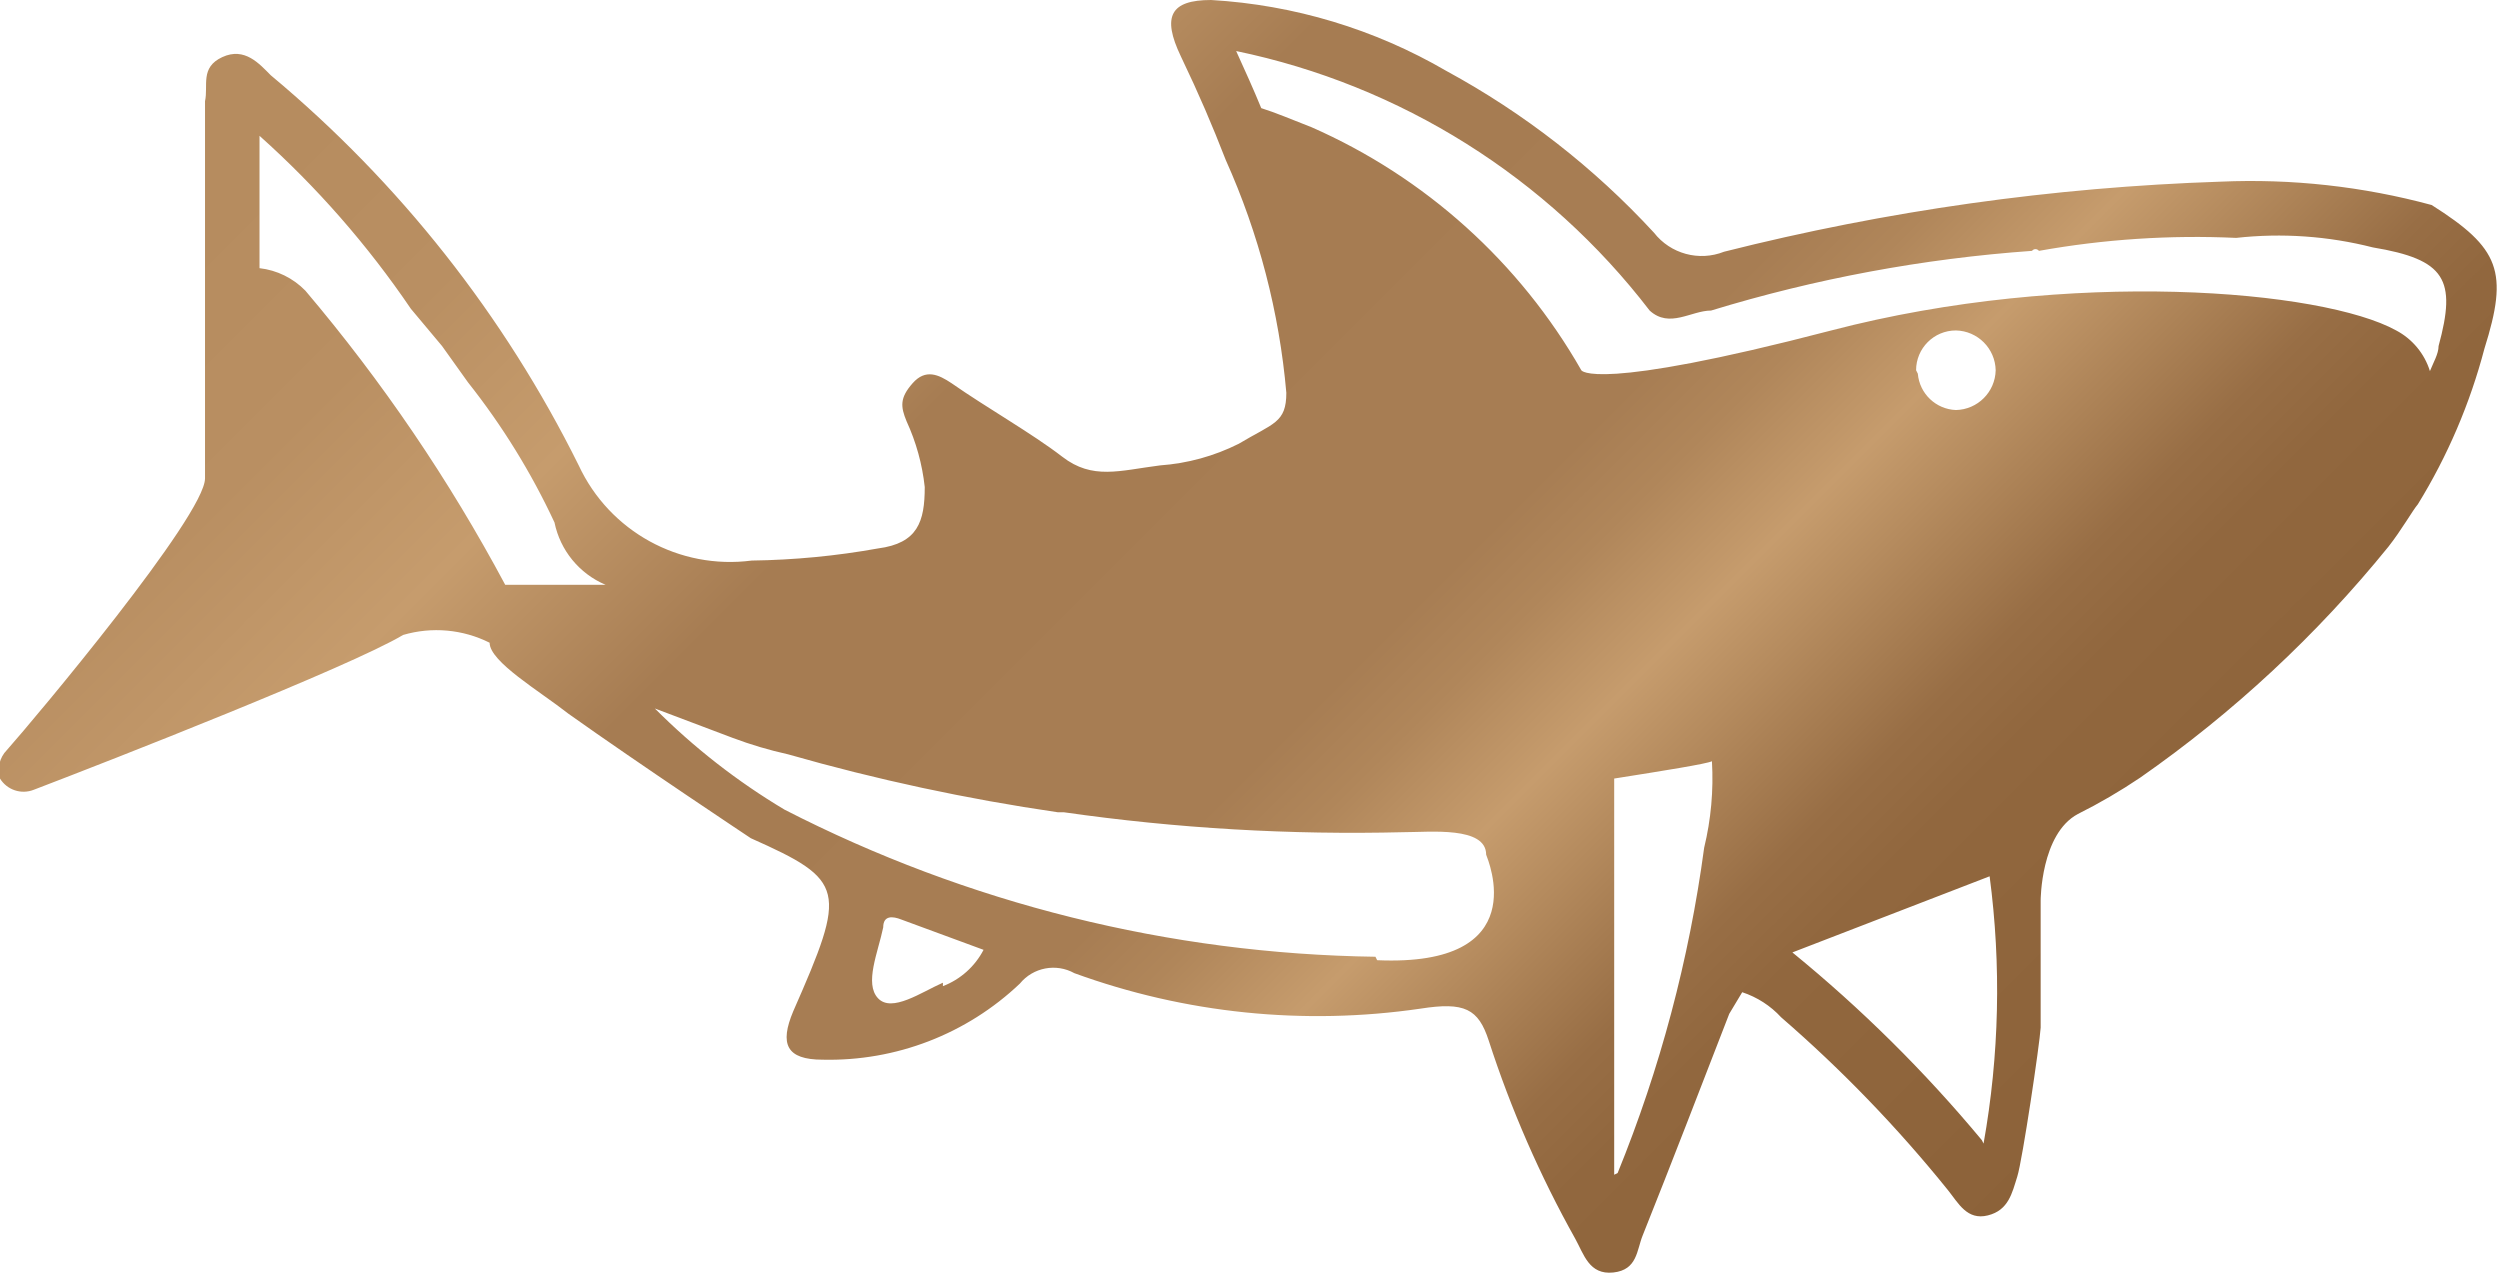
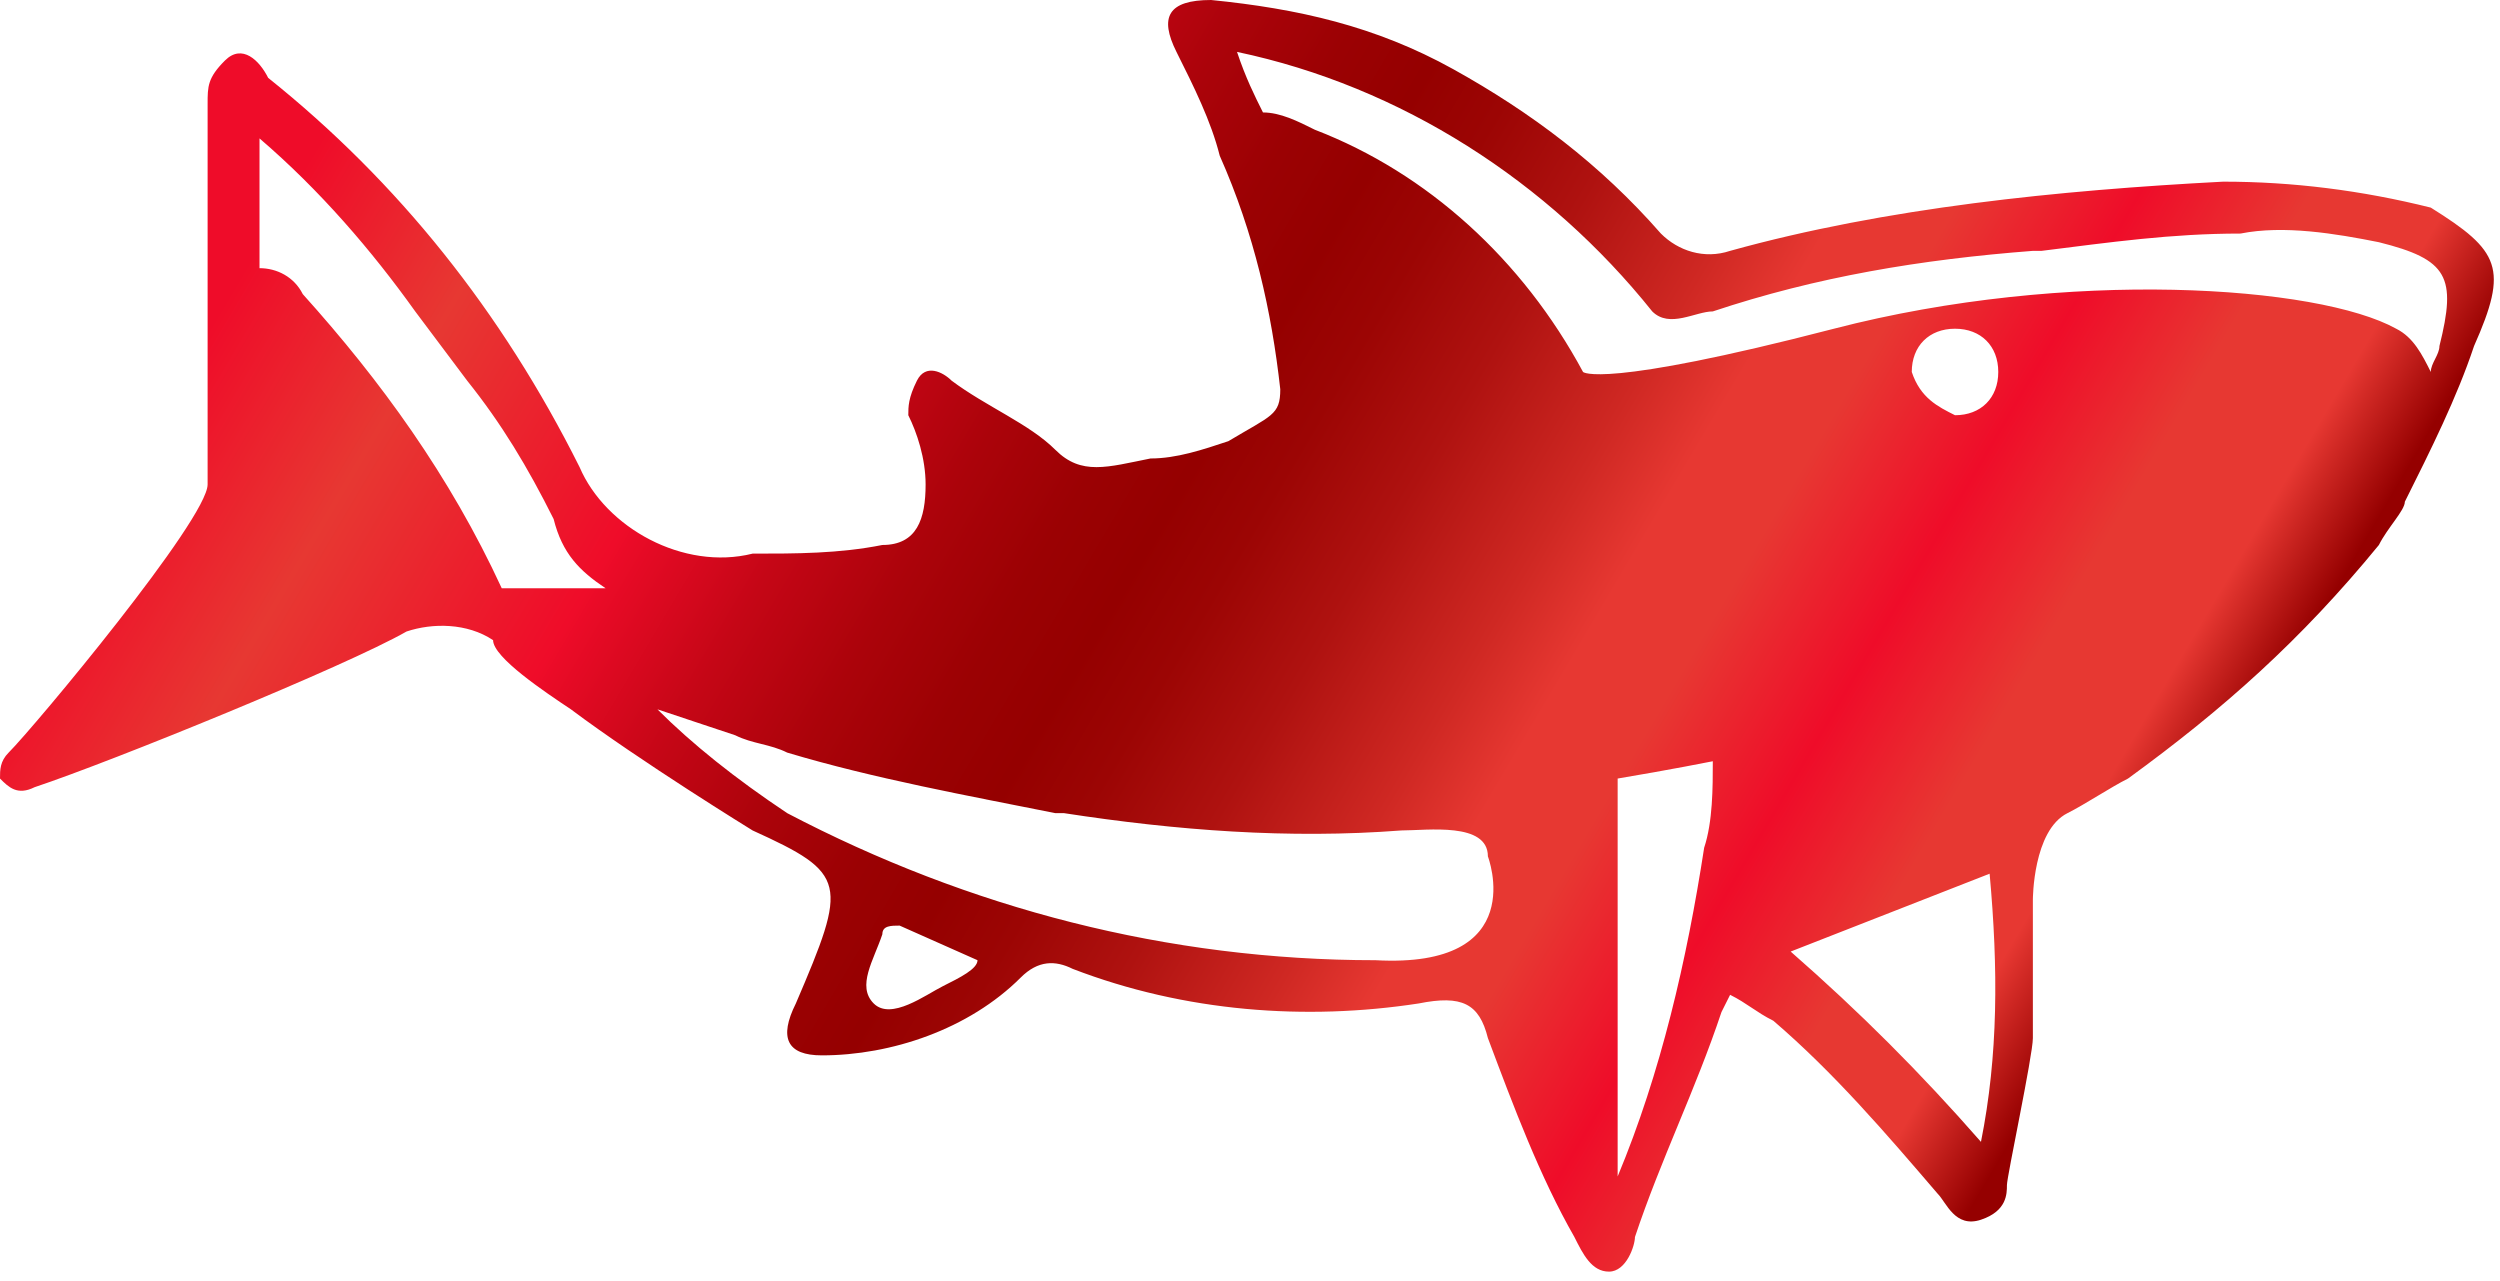
- <svg xmlns="http://www.w3.org/2000/svg" id="圖層_1" data-name="圖層 1" viewBox="0 0 28.9 14.78">
-   <defs>
-     <style>.cls-1{fill:url(#未命名漸層_26);}</style>
-     <linearGradient id="未命名漸層_26" x1="5.81" y1="-2.62" x2="22.88" y2="14.46" gradientUnits="userSpaceOnUse">
-       <stop offset="0.05" stop-color="#b68c5f" />
-       <stop offset="0.15" stop-color="#b98f62" />
-       <stop offset="0.25" stop-color="#c69c6d" />
-       <stop offset="0.36" stop-color="#a67c52" />
-       <stop offset="0.59" stop-color="#a77d53" />
-       <stop offset="0.63" stop-color="#b0865a" />
-       <stop offset="0.69" stop-color="#c69c6d" />
-       <stop offset="0.75" stop-color="#ad8357" />
-       <stop offset="0.8" stop-color="#986e45" />
-       <stop offset="0.84" stop-color="#91673e" />
-       <stop offset="1" stop-color="#8c6239" />
-     </linearGradient>
-   </defs>
-   <path class="cls-1" d="M28.11,2.37a8,8,0,0,0-2.44-.27,27.11,27.11,0,0,0-5.74.81.7.7,0,0,1-.81-.22A9.3,9.3,0,0,0,16.72.82,6.11,6.11,0,0,0,14,0c-.47,0-.57.19-.35.65s.36.79.52,1.2a8.35,8.35,0,0,1,.7,2.69c0,.35-.15.35-.55.59a2.41,2.41,0,0,1-.91.25c-.47.06-.78.17-1.13-.1S11.4,4.71,11,4.43c-.15-.1-.3-.17-.45,0s-.14.27-.07.44a2.45,2.45,0,0,1,.21.76c0,.4-.08.65-.54.71a8.91,8.91,0,0,1-1.46.14,1.93,1.93,0,0,1-2-1.1A13.93,13.93,0,0,0,3.13.87C3,.74,2.83.54,2.57.66s-.16.33-.2.51V4.23c0,.43,0,.87,0,1.3S.4,8.31.08,8.67A.33.33,0,0,0,0,9h0a.32.32,0,0,0,.39.13c.89-.34,3.65-1.42,4.27-1.79h0a1.37,1.37,0,0,1,1,.09c0,.22.58.56.91.82.83.59,2.11,1.44,2.11,1.44,1.1.49,1.11.59.49,2-.16.38-.08.56.34.56a3.2,3.2,0,0,0,2.28-.88.5.5,0,0,1,.63-.12,8.22,8.22,0,0,0,4,.41c.51-.08.67,0,.79.37a12.69,12.69,0,0,0,1,2.29c.1.18.16.42.44.39s.27-.26.34-.43c.34-.85.67-1.71,1-2.56l.15-.25a1.06,1.06,0,0,1,.45.29,15.53,15.53,0,0,1,1.93,2c.12.15.22.35.46.29s.28-.26.34-.45.26-1.54.27-1.72V11l0-.39v-.2s0-.77.43-1a6.44,6.44,0,0,0,.72-.42,14,14,0,0,0,2.87-2.67c.15-.19.28-.42.34-.49a6.66,6.66,0,0,0,.77-1.8C29,3.14,28.9,2.87,28.11,2.37ZM14.36,5.77ZM3.53,3.36A.88.88,0,0,0,3,3.1V2.63C3,2.33,3,2,3,1.57a10.87,10.87,0,0,1,1.75,2L5.11,4l.3.42a8.15,8.15,0,0,1,1,1.62A1,1,0,0,0,7,6.76l-1.16,0A19.38,19.38,0,0,0,3.53,3.36Zm7.37,8c-.25.11-.59.35-.75.18s0-.53.06-.82c0-.14.11-.13.21-.09l.95.35A.89.89,0,0,1,10.9,11.4Zm5-.3A15.43,15.43,0,0,1,9.07,9.36a7.67,7.67,0,0,1-1.5-1.17l.9.34a4.71,4.71,0,0,0,.64.19h0a23.81,23.81,0,0,0,3.12.67h.07a23.56,23.56,0,0,0,3.93.23c.3,0,.95-.07.95.26C17.2,9.94,17.74,11.18,15.92,11.1Zm2.76,2.52V9c.57-.09,1.07-.17,1.13-.2a3.4,3.4,0,0,1-.09,1,15.42,15.42,0,0,1-1,3.76Zm3.49-9.3h0a.46.46,0,0,1,.46-.46.47.47,0,0,1,.46.46h0a.47.47,0,0,1-.46.46A.46.46,0,0,1,22.17,4.32Zm.76,8.9a16,16,0,0,0-2.19-2.17L23,10.13A10.07,10.07,0,0,1,22.93,13.22ZM28.19,4c0,.09-.06.19-.1.29a.8.8,0,0,0-.39-.47c-.85-.47-3.77-.72-6.53,0s-2.89.46-2.89.46a6.69,6.69,0,0,0-3.12-2.81c-.23-.09-.42-.17-.58-.22-.09-.22-.19-.44-.29-.66a8.1,8.1,0,0,1,4.78,3c.23.21.48,0,.71,0a16.74,16.74,0,0,1,3.71-.69.05.05,0,0,1,.08,0,10.25,10.25,0,0,1,2.28-.15,4.43,4.43,0,0,1,1.58.11C28.27,3,28.4,3.23,28.19,4Z" />
+ <svg xmlns="http://www.w3.org/2000/svg" version="1.1" id="圖層_1" x="0px" y="0px" viewBox="0 0 28.9 14.8" style="enable-background:new 0 0 28.9 14.8;" xml:space="preserve">
+   <style type="text/css">
+ 	.st0{fill:url(#SVGID_1_);}
+ </style>
+   <linearGradient id="SVGID_1_" gradientUnits="userSpaceOnUse" x1="3.347" y1="-0.614" x2="28.112" y2="14.004">
+     <stop offset="5.000000e-02" style="stop-color:#EF0C29" />
+     <stop offset="0.129" style="stop-color:#E73832" />
+     <stop offset="0.234" style="stop-color:#EF0C29" />
+     <stop offset="0.24" style="stop-color:#EA0B27" />
+     <stop offset="0.293" style="stop-color:#C50616" />
+     <stop offset="0.342" style="stop-color:#AB030A" />
+     <stop offset="0.385" style="stop-color:#9B0103" />
+     <stop offset="0.419" style="stop-color:#950000" />
+     <stop offset="0.452" style="stop-color:#9C0504" />
+     <stop offset="0.499" style="stop-color:#AF1210" />
+     <stop offset="0.555" style="stop-color:#CF2823" />
+     <stop offset="0.59" style="stop-color:#E73832" />
+     <stop offset="0.63" style="stop-color:#E73832" />
+     <stop offset="0.691" style="stop-color:#EF0C29" />
+     <stop offset="0.75" style="stop-color:#E73832" />
+     <stop offset="0.8" style="stop-color:#E73832" />
+     <stop offset="0.84" style="stop-color:#950000" />
+     <stop offset="0.999" style="stop-color:#950000" />
+   </linearGradient>
+   <path class="st0" d="M28.1,2.4c-0.8-0.2-1.6-0.3-2.4-0.3c-1.9,0.1-3.9,0.3-5.7,0.8c-0.3,0.1-0.6,0-0.8-0.2c-0.7-0.8-1.5-1.4-2.4-1.9  C15.9,0.3,15,0.1,14,0c-0.5,0-0.6,0.2-0.4,0.6s0.4,0.8,0.5,1.2c0.4,0.9,0.6,1.8,0.7,2.7c0,0.3-0.1,0.3-0.6,0.6  c-0.3,0.1-0.6,0.2-0.9,0.2c-0.5,0.1-0.8,0.2-1.1-0.1S11.4,4.7,11,4.4c-0.1-0.1-0.3-0.2-0.4,0s-0.1,0.3-0.1,0.4  c0.1,0.2,0.2,0.5,0.2,0.8c0,0.4-0.1,0.7-0.5,0.7c-0.5,0.1-1,0.1-1.5,0.1C7.9,6.6,7,6.1,6.7,5.4C5.8,3.6,4.6,2.1,3.1,0.9  C3,0.7,2.8,0.5,2.6,0.7S2.4,1,2.4,1.2v3.1c0,0.4,0,0.9,0,1.3s-2,2.8-2.3,3.1C0,8.8,0,8.9,0,9l0,0c0.1,0.1,0.2,0.2,0.4,0.1  C1.3,8.8,4,7.7,4.7,7.3l0,0c0.3-0.1,0.7-0.1,1,0.1c0,0.2,0.6,0.6,0.9,0.8c0.8,0.6,2.1,1.4,2.1,1.4c1.1,0.5,1.1,0.6,0.5,2  c-0.2,0.4-0.1,0.6,0.3,0.6c0.8,0,1.7-0.3,2.3-0.9c0.2-0.2,0.4-0.2,0.6-0.1c1.3,0.5,2.7,0.6,4,0.4c0.5-0.1,0.7,0,0.8,0.4  c0.3,0.8,0.6,1.6,1,2.3c0.1,0.2,0.2,0.4,0.4,0.4s0.3-0.3,0.3-0.4c0.3-0.9,0.7-1.7,1-2.6l0.1-0.2c0.2,0.1,0.3,0.2,0.5,0.3  c0.7,0.6,1.3,1.3,1.9,2c0.1,0.1,0.2,0.4,0.5,0.3s0.3-0.3,0.3-0.4s0.3-1.5,0.3-1.7V11v-0.4v-0.2c0,0,0-0.8,0.4-1  c0.2-0.1,0.5-0.3,0.7-0.4c1.1-0.8,2-1.6,2.9-2.7c0.1-0.2,0.3-0.4,0.3-0.5c0.3-0.6,0.6-1.2,0.8-1.8C29,3.1,28.9,2.9,28.1,2.4z   M3.5,3.4C3.4,3.2,3.2,3.1,3,3.1V2.6C3,2.3,3,2,3,1.6c0.7,0.6,1.3,1.3,1.8,2L5.1,4l0.3,0.4c0.4,0.5,0.7,1,1,1.6  C6.5,6.4,6.7,6.6,7,6.8H5.8C5.2,5.5,4.4,4.4,3.5,3.4z M10.9,11.4c-0.2,0.1-0.6,0.4-0.8,0.2s0-0.5,0.1-0.8c0-0.1,0.1-0.1,0.2-0.1  l0.9,0.4C11.3,11.2,11.1,11.3,10.9,11.4L10.9,11.4z M15.9,11.1c-2.4,0-4.7-0.6-6.8-1.7C8.5,9,8,8.6,7.6,8.2l0.9,0.3  c0.2,0.1,0.4,0.1,0.6,0.2l0,0c1,0.3,2.1,0.5,3.1,0.7h0.1c1.3,0.2,2.6,0.3,3.9,0.2c0.3,0,1-0.1,1,0.3C17.2,9.9,17.7,11.2,15.9,11.1  L15.9,11.1z M18.7,13.6V9c0.6-0.1,1.1-0.2,1.1-0.2c0,0.3,0,0.7-0.1,1C19.5,11.1,19.2,12.4,18.7,13.6L18.7,13.6z M22.1,4.3L22.1,4.3  c0-0.3,0.2-0.5,0.5-0.5c0.3,0,0.5,0.2,0.5,0.5l0,0c0,0.3-0.2,0.5-0.5,0.5C22.4,4.7,22.2,4.6,22.1,4.3L22.1,4.3z M22.9,13.2  c-0.7-0.8-1.4-1.5-2.2-2.2l2.3-0.9C23.1,11.2,23.1,12.2,22.9,13.2L22.9,13.2z M28.2,4c0,0.1-0.1,0.2-0.1,0.3  c-0.1-0.2-0.2-0.4-0.4-0.5c-0.9-0.5-3.8-0.7-6.5,0s-2.9,0.5-2.9,0.5C17.6,3,16.5,2,15.2,1.5c-0.2-0.1-0.4-0.2-0.6-0.2  c-0.1-0.2-0.2-0.4-0.3-0.7c1.9,0.4,3.6,1.5,4.8,3c0.2,0.2,0.5,0,0.7,0C21,3.2,22.2,3,23.5,2.9c0,0,0,0,0.1,0c0,0,0,0,0,0  c0.8-0.1,1.5-0.2,2.3-0.2c0.5-0.1,1.1,0,1.6,0.1C28.3,3,28.4,3.2,28.2,4z" />
</svg>
